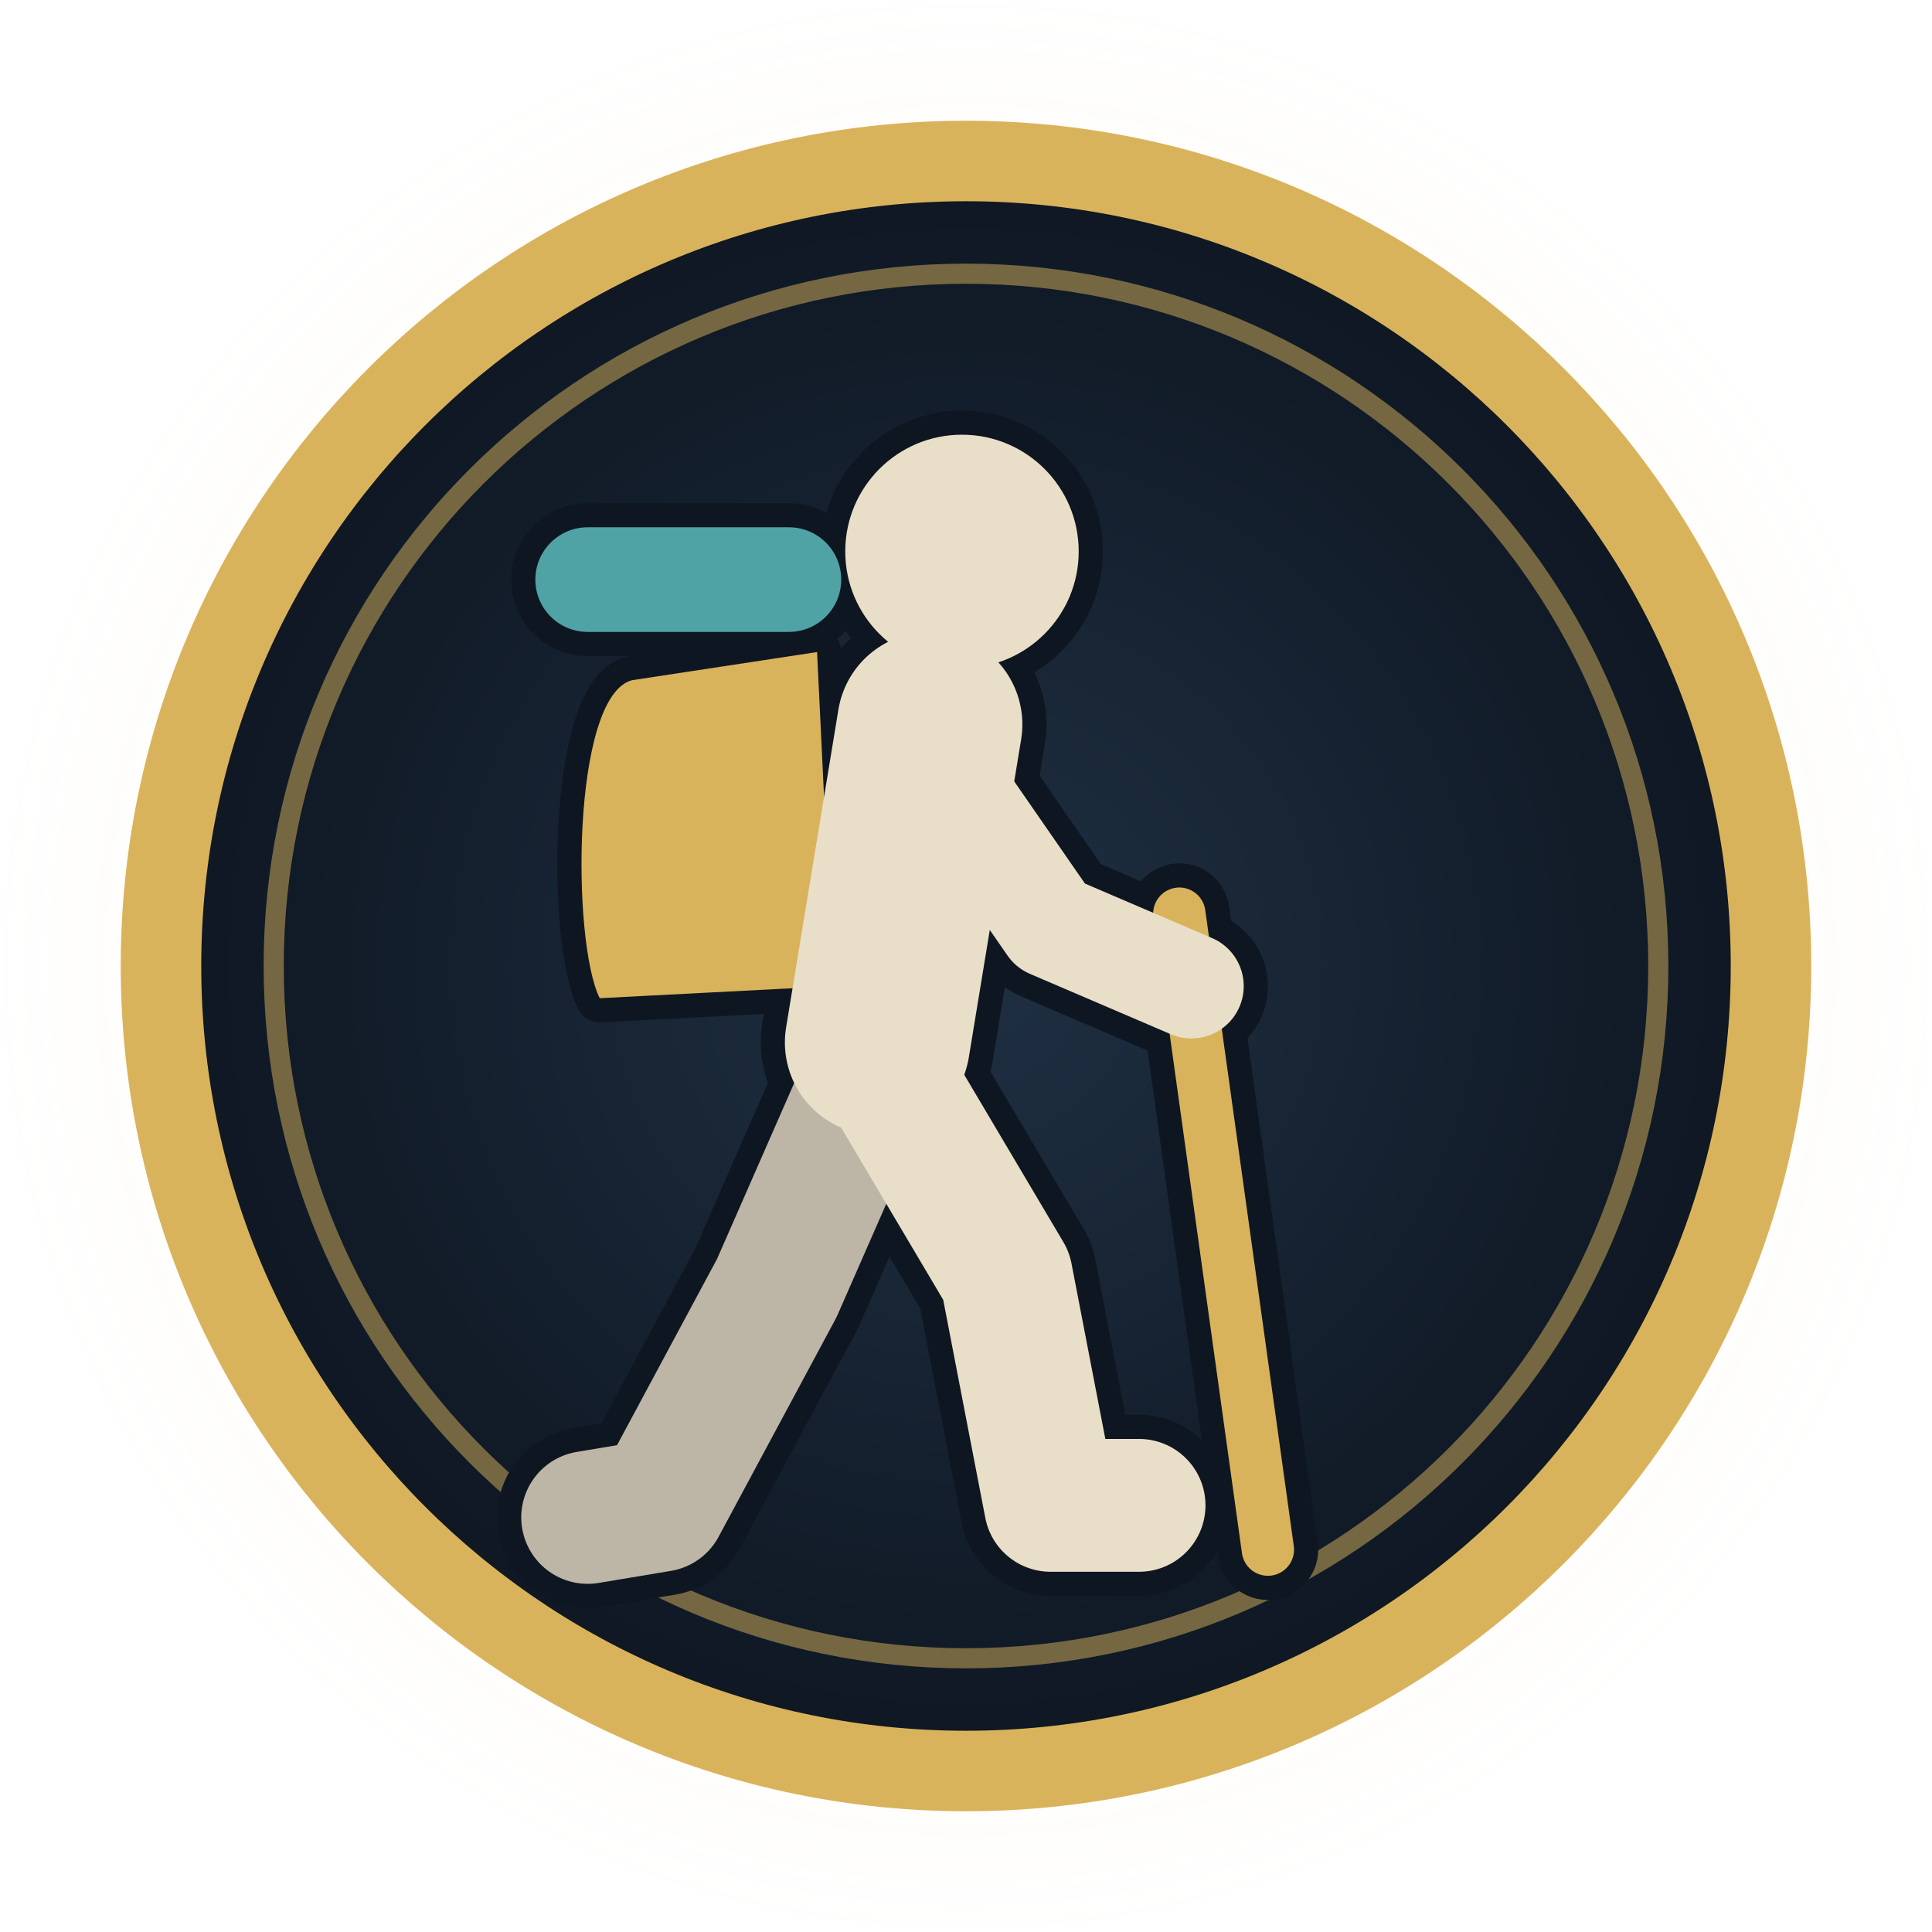
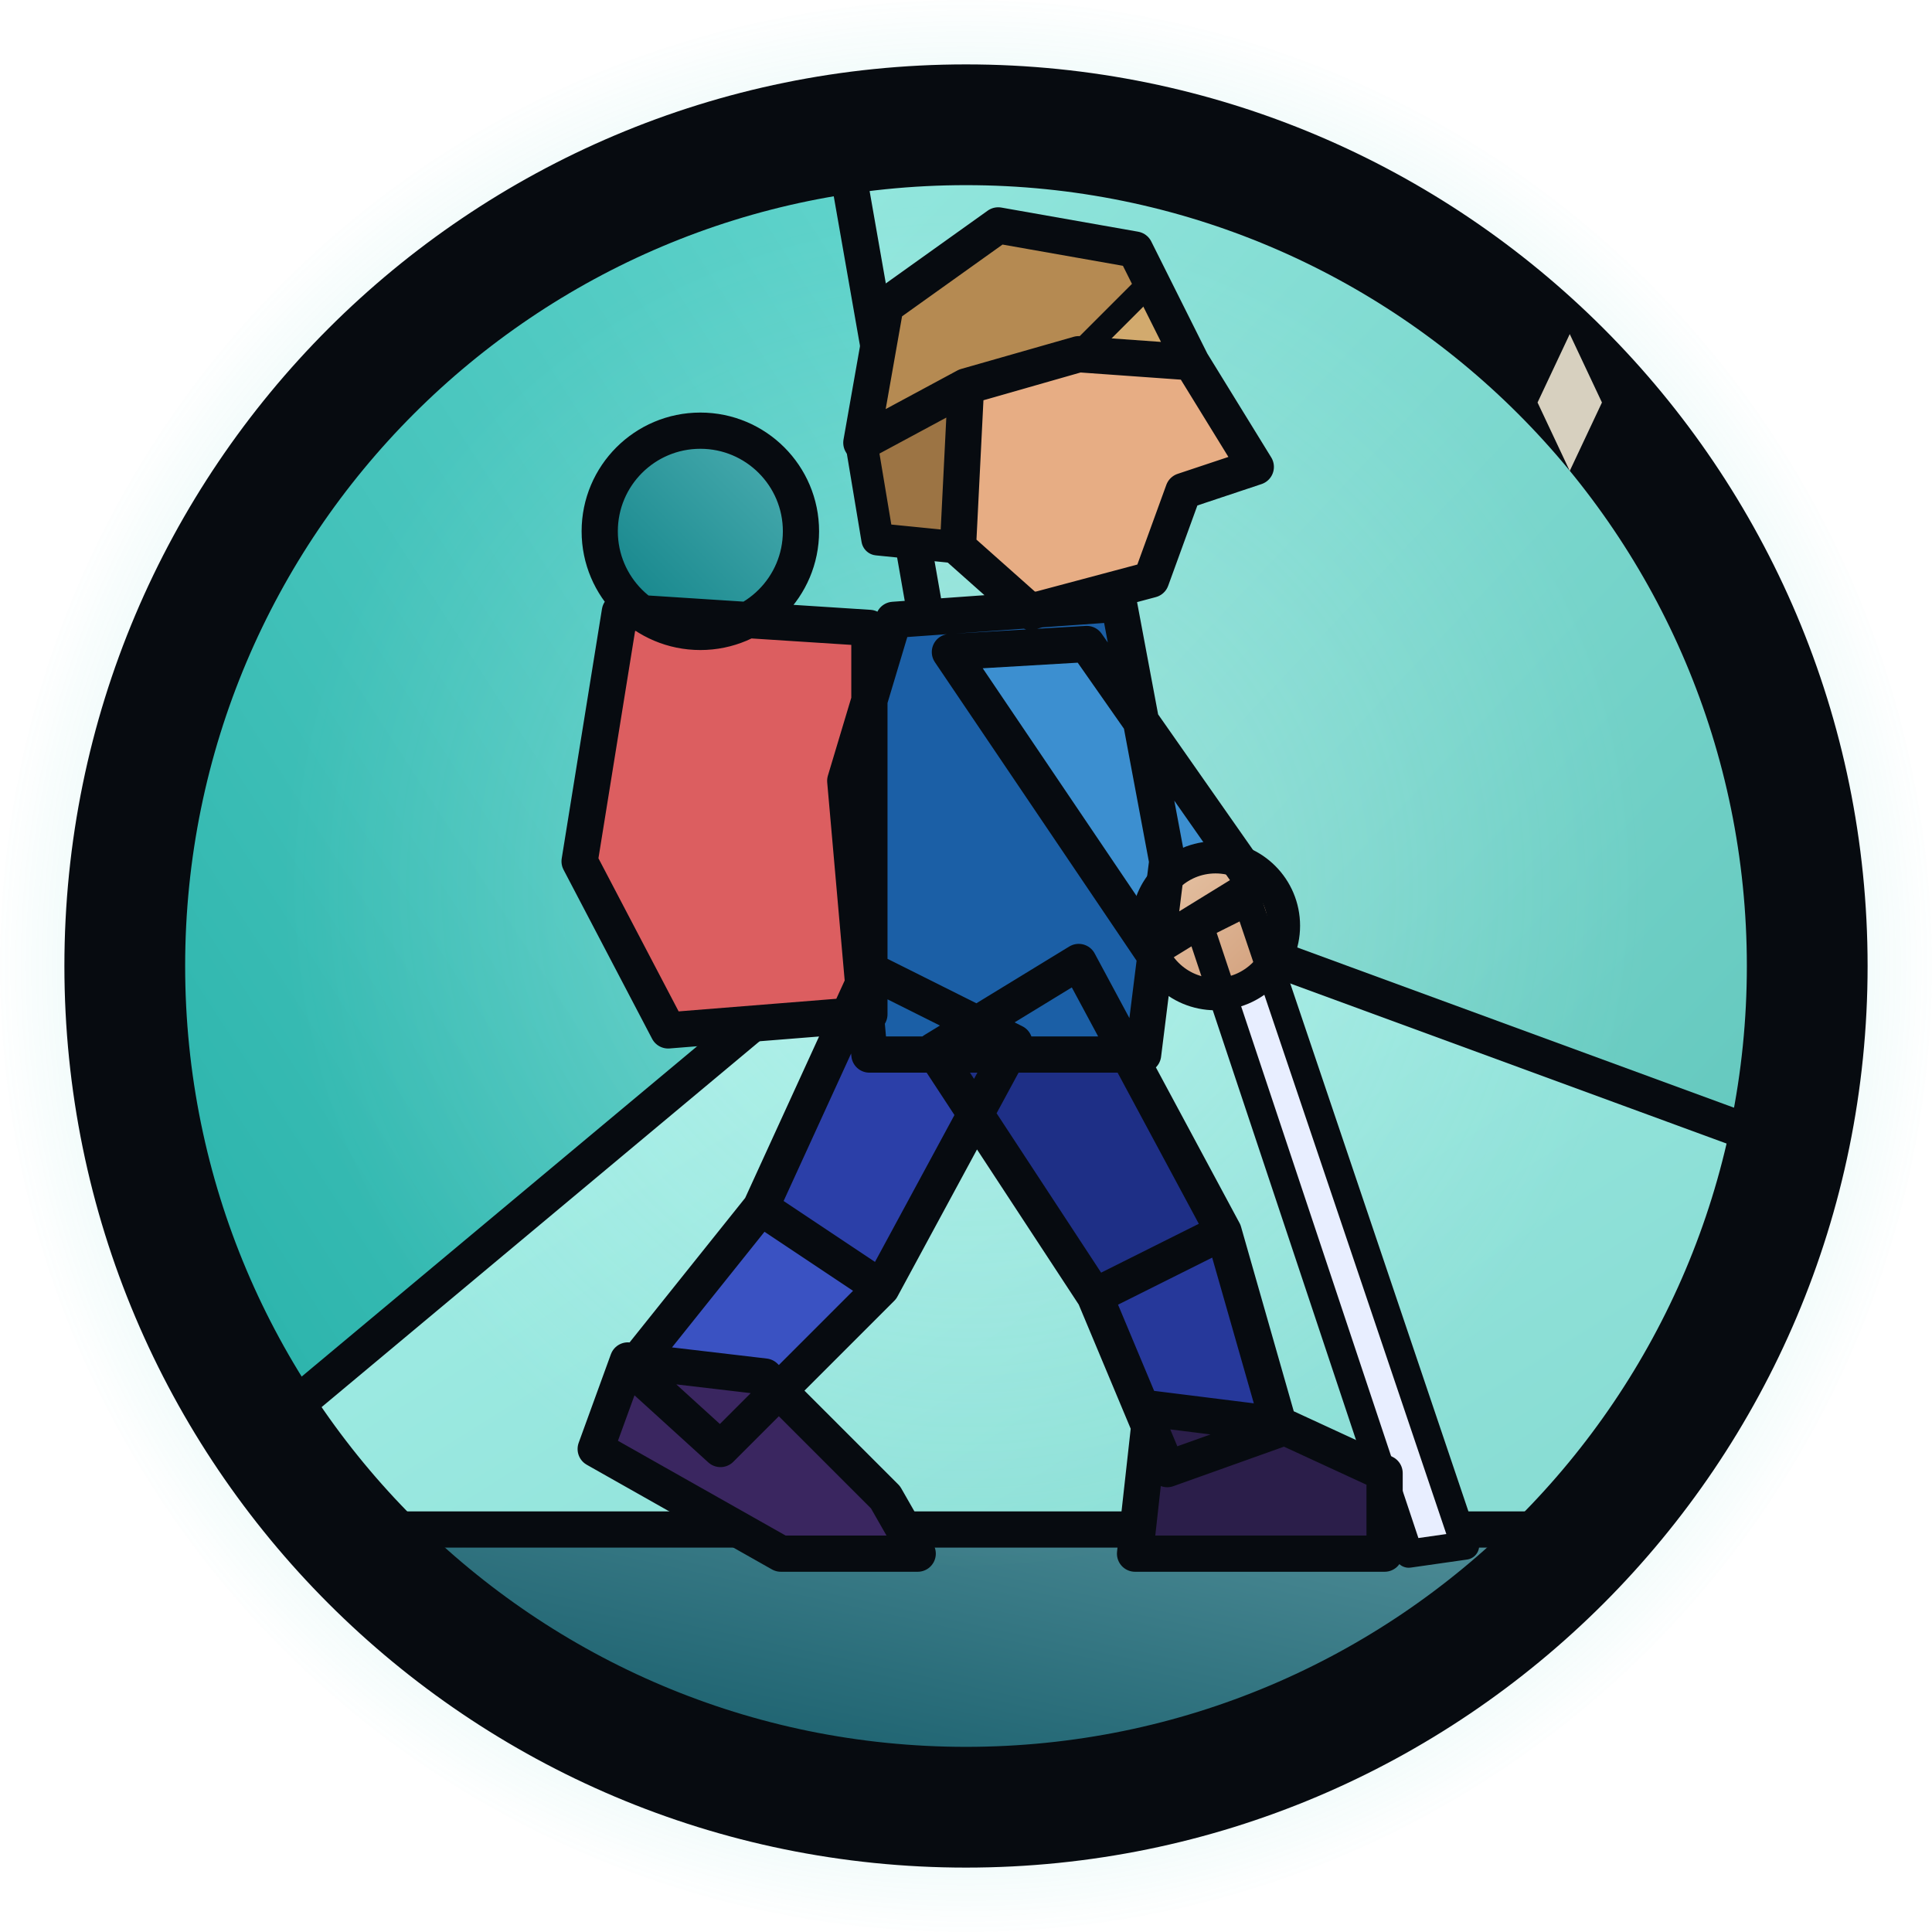
<svg xmlns="http://www.w3.org/2000/svg" viewBox="0 0 48 48">
  <defs>
    <radialGradient id="mk1" cx="0.5" cy="0.5" r="0.5">
-       <stop offset="0" stop-color="#D9B35B" stop-opacity="0.3" />
-       <stop offset="0.4" stop-color="#D9B35B" stop-opacity="0.1" />
-       <stop offset="1" stop-color="#D9B35B" stop-opacity="0" />
+       <stop offset="0" stop-color="#2BC4BA" stop-opacity="0.55" />
+       <stop offset="0.55" stop-color="#2BC4BA" stop-opacity="0.33" />
+       <stop offset="1" stop-color="#2BC4BA" stop-opacity="0" />
    </radialGradient>
-     <radialGradient id="mk2" cx="0.5" cy="0.5" r="0.5">
-       <stop offset="0" stop-color="#1F3043" />
-       <stop offset="1" stop-color="#0E1621" />
+     <linearGradient id="mk2" x1="1" y1="1" x2="0" y2="0">
+       <stop offset="0" stop-color="#7FD6CD" />
+       <stop offset="1" stop-color="#A8F2EA" />
+     </linearGradient>
+     <linearGradient id="mk3" x1="0" y1="1" x2="1" y2="0">
+       <stop offset="0" stop-color="#27B1A9" />
+       <stop offset="1" stop-color="#64D6CE" />
+     </linearGradient>
+     <linearGradient id="mk4" x1="1" y1="1" x2="0" y2="0">
+       <stop offset="0" stop-color="#64C8BE" />
+       <stop offset="1" stop-color="#93E7DE" />
+     </linearGradient>
+     <linearGradient id="mk5" x1="0" y1="1" x2="1" y2="0">
+       <stop offset="0" stop-color="#0E5564" />
+       <stop offset="1" stop-color="#508E98" />
+     </linearGradient>
+     <radialGradient id="mk6" cx="0.5" cy="0.5" r="0.5">
+       <stop offset="0" stop-color="#E8FFFB" stop-opacity="0.3" />
+       <stop offset="0.55" stop-color="#E8FFFB" stop-opacity="0.14" />
+       <stop offset="1" stop-color="#E8FFFB" stop-opacity="0" />
    </radialGradient>
+     <linearGradient id="mk7" x1="0" y1="1" x2="1" y2="0">
+       <stop offset="0" stop-color="#0D8086" />
+       <stop offset="1" stop-color="#4FB0B3" />
+     </linearGradient>
+     <linearGradient id="mk8" x1="1" y1="1" x2="0" y2="0">
+       <stop offset="0" stop-color="#D09C78" />
+       <stop offset="1" stop-color="#E7C6A8" />
+     </linearGradient>
  </defs>
  <circle cx="24" cy="24" r="24" fill="url(#mk1)" />
-   <circle cx="24" cy="24" r="20" fill="url(#mk2)" />
-   <circle cx="24" cy="24" r="20" fill="none" stroke="#D9B35B" stroke-width="2" />
-   <circle cx="24" cy="24" r="17.2" fill="none" stroke="#D9B35B" stroke-width="0.5" opacity="0.5" />
-   <path d="M21.8,26.3L19.3,32L16.4,37.4l-1.8,0.3" stroke="#0E1621" stroke-width="4.5" opacity="1" stroke-linecap="round" stroke-linejoin="round" fill="none" />
-   <path d="M20.3,16.2L15.7,16.9C14.2,17.3 14.2,23.4 14.9,24.8L20.7,24.5Z" fill="#0E1621" stroke="#0E1621" stroke-width="1.2" stroke-linejoin="round" />
-   <path d="M14.6,14.4L19.6,14.4" stroke="#0E1621" stroke-width="3.8" stroke-linecap="round" />
-   <path d="M23.1,18L21.8,25.9" stroke="#0E1621" stroke-width="5.8" stroke-linecap="round" />
-   <path d="M21.8,26.3L25,31.7L26.1,37.4l2.2,0" stroke="#0E1621" stroke-width="4.5" stroke-linecap="round" stroke-linejoin="round" fill="none" />
-   <path d="M29.3,22.7L31.5,38.5" stroke="#0E1621" stroke-width="2.5" stroke-linecap="round" />
-   <path d="M23.4,19.1L26.1,23L29.6,24.5" stroke="#0E1621" stroke-width="3.8" stroke-linecap="round" stroke-linejoin="round" fill="none" />
-   <circle cx="23.9" cy="13.7" r="3.5" fill="#0E1621" />
-   <path d="M21.8,26.3L19.3,32L16.4,37.4l-1.8,0.3" stroke="#E9DFC8" stroke-width="3.3" opacity="0.8" stroke-linecap="round" stroke-linejoin="round" fill="none" />
-   <path d="M20.3,16.2L15.7,16.9C14.2,17.3 14.2,23.4 14.9,24.8L20.7,24.5Z" fill="#D9B35B" />
-   <path d="M14.6,14.4L19.6,14.4" stroke="#4FA3A5" stroke-width="2.6" stroke-linecap="round" />
-   <path d="M23.1,18L21.8,25.9" stroke="#E9DFC8" stroke-width="4.6" stroke-linecap="round" />
-   <path d="M21.8,26.3L25,31.7L26.1,37.4l2.2,0" stroke="#E9DFC8" stroke-width="3.3" stroke-linecap="round" stroke-linejoin="round" fill="none" />
-   <path d="M29.3,22.7L31.5,38.5" stroke="#D9B35B" stroke-width="1.3" stroke-linecap="round" />
-   <path d="M23.4,19.1L26.1,23L29.6,24.5" stroke="#E9DFC8" stroke-width="2.6" stroke-linecap="round" stroke-linejoin="round" fill="none" />
-   <circle cx="23.9" cy="13.7" r="2.9" fill="#E9DFC8" />
+   <path fill="url(#mk2)" d="M24,21 43.9,28.3 43.2,31 41.7,34.2 39.6,37.1 37.1,39.6 34.2,41.7 31,43.2 27.5,44.1 24,44.4 20.5,44.1 17,43.2 13.8,41.7 10.9,39.6 8.4,37.1 7,35.2Z" />
+   <path fill="url(#mk3)" d="M24,21 7,35.2 6.3,34.2 4.8,31 3.9,27.5 3.6,24 3.9,20.5 4.8,17 6.3,13.8 8.4,10.9 10.9,8.4 13.8,6.3 17,4.8 20.5,3.9 21,3.9Z" />
+   <path fill="url(#mk4)" d="M24,21 21,3.9 24,3.6 27.5,3.9 31,4.8 34.2,6.3 37.1,8.4 39.6,10.9 41.7,13.8 43.2,17 44.1,20.5 44.4,24 44.1,27.5 43.9,28.3Z" />
+   <path fill="url(#mk5)" d="M38.7,38 37.1,39.6 34.2,41.7 31,43.2 27.5,44.1 24,44.4 20.5,44.1 17,43.2 13.8,41.7 10.9,39.6 9.3,38Z" />
+   <circle cx="24" cy="22" r="17" fill="url(#mk6)" />
+   <path d="M24,21 43.9,28.3 43.2,31 41.7,34.2 39.6,37.1 37.1,39.6 34.2,41.7 31,43.2 27.5,44.1 24,44.4 20.5,44.1 17,43.2 13.8,41.7 10.9,39.6 8.4,37.1 7,35.2ZM24,21 7,35.2 6.3,34.2 4.8,31 3.9,27.5 3.6,24 3.9,20.5 4.8,17 6.3,13.8 8.4,10.9 10.9,8.4 13.8,6.3 17,4.8 20.5,3.9 21,3.9ZM24,21 21,3.9 24,3.6 27.5,3.9 31,4.8 34.2,6.3 37.1,8.4 39.6,10.9 41.7,13.8 43.2,17 44.1,20.5 44.4,24 44.1,27.5 43.9,28.3ZM38.7,38 37.1,39.6 34.2,41.7 31,43.2 27.5,44.1 24,44.4 20.5,44.1 17,43.2 13.8,41.7 10.9,39.6 9.3,38Z" fill="none" stroke="#070B10" stroke-width="0.9" stroke-linejoin="round" stroke-linecap="round" />
+   <path fill="#2B3FA8" d="M21.6,24.1 18.9,30 21.9,32 25.2,25.9Z" />
+   <path fill="#3A52C2" d="M18.9,30 15.7,34 17.9,36 21.9,32Z" />
+   <path fill="#3A2660" d="M15.6,33.8 19,34.2 22,37.2 22.8,38.6 19.4,38.6 14.8,36Z" />
+   <path fill="#1E2F86" d="M23.2,26.1 27.2,32.2 30.4,30.6 26.8,23.9Z" />
+   <path fill="#26389A" d="M27.2,32.2 29,36.5 31.8,35.5 30.4,30.6Z" />
+   <path fill="#2B1E4A" d="M28.6,35 31.8,35.4 34.4,36.6 34.4,38.6 28.2,38.6Z" />
+   <path fill="#DC5E60" d="M15.4,15.2 21.6,15.6 21.6,25.2 16.6,25.6 14.4,21.4Z" />
+   <circle cx="17.4" cy="13.2" r="2.5" fill="url(#mk7)" />
+   <path fill="#1B5FA6" d="M22.2,15.4 27.8,15 29,21.4 28.4,26.2 21.6,26.2 21,19.4Z" />
+   <path fill="#E8EEFF" d="M31,22.4 36.4,38.4 35,38.6 29.8,23Z" />
+   <path fill="#3C8FD0" d="M23.6,16.2 27,16 31.2,22 28.6,23.6Z" />
+   <circle cx="30.2" cy="23" r="1.7" fill="url(#mk8)" />
+   <path fill="#B58A52" d="M21.4,11 22,7.6 24.8,5.6 28.2,6.2 29.6,9 26.8,8.8 24,9.6Z" />
+   <path fill="#D2AA6E" d="M26.8,8.8 29.6,9 28.6,7Z" />
+   <path fill="#9C7444" d="M21.4,11 24,9.6 23.8,13.6 21.8,13.4Z" />
+   <path fill="#E7AD84" d="M24,9.6 26.8,8.8 29.6,9 31.2,11.6 29.4,12.2 28.6,14.4 25.6,15.2 23.8,13.6Z" />
+   <path d="M21.6,24.1 18.9,30 21.9,32 25.2,25.9ZM18.9,30 15.7,34 17.9,36 21.9,32ZM15.6,33.8 19,34.2 22,37.2 22.8,38.6 19.4,38.6 14.8,36ZM23.2,26.1 27.2,32.2 30.4,30.6 26.8,23.9ZM27.2,32.2 29,36.5 31.8,35.5 30.4,30.6ZM28.6,35 31.8,35.4 34.4,36.6 34.4,38.6 28.2,38.6ZM15.4,15.2 21.6,15.6 21.6,25.2 16.6,25.6 14.4,21.4ZM14.9,13.2a2.5,2.5 0 1,0 5,0a2.5,2.5 0 1,0 -5,0ZM22.2,15.4 27.8,15 29,21.4 28.4,26.2 21.6,26.2 21,19.4ZM23.6,16.2 27,16 31.2,22 28.6,23.6ZM21.4,11 22,7.6 24.8,5.6 28.2,6.2 29.6,9 26.8,8.8 24,9.6ZM24,9.6 26.8,8.8 29.6,9 31.2,11.6 29.4,12.2 28.6,14.4 25.6,15.2 23.8,13.6Z" fill="none" stroke="#070B10" stroke-width="0.9" stroke-linejoin="round" stroke-linecap="round" />
+   <path d="M31,22.4 36.4,38.4 35,38.6 29.8,23Z" fill="none" stroke="#070B10" stroke-width="0.7" stroke-linejoin="round" stroke-linecap="round" />
+   <path d="M28.5,23a1.7,1.7 0 1,0 3.4,0a1.7,1.7 0 1,0 -3.4,0ZM21.4,11 24,9.6 23.8,13.6 21.8,13.4Z" fill="none" stroke="#070B10" stroke-width="0.8" stroke-linejoin="round" stroke-linecap="round" />
+   <path d="M26.8,8.8 29.6,9 28.6,7Z" fill="none" stroke="#070B10" stroke-width="0.6" stroke-linejoin="round" stroke-linecap="round" />
+   <path d="M3.1,24a20.9,20.9 0 1,0 41.8,0a20.9,20.9 0 1,0 -41.8,0Z" fill="none" stroke="#070B10" stroke-width="3" stroke-linejoin="round" stroke-linecap="round" />
+   <path fill="#EDE6D2" opacity="0.9" d="M39,8.3 39.8,10 39,11.7 38.2,10Z" />
</svg>
